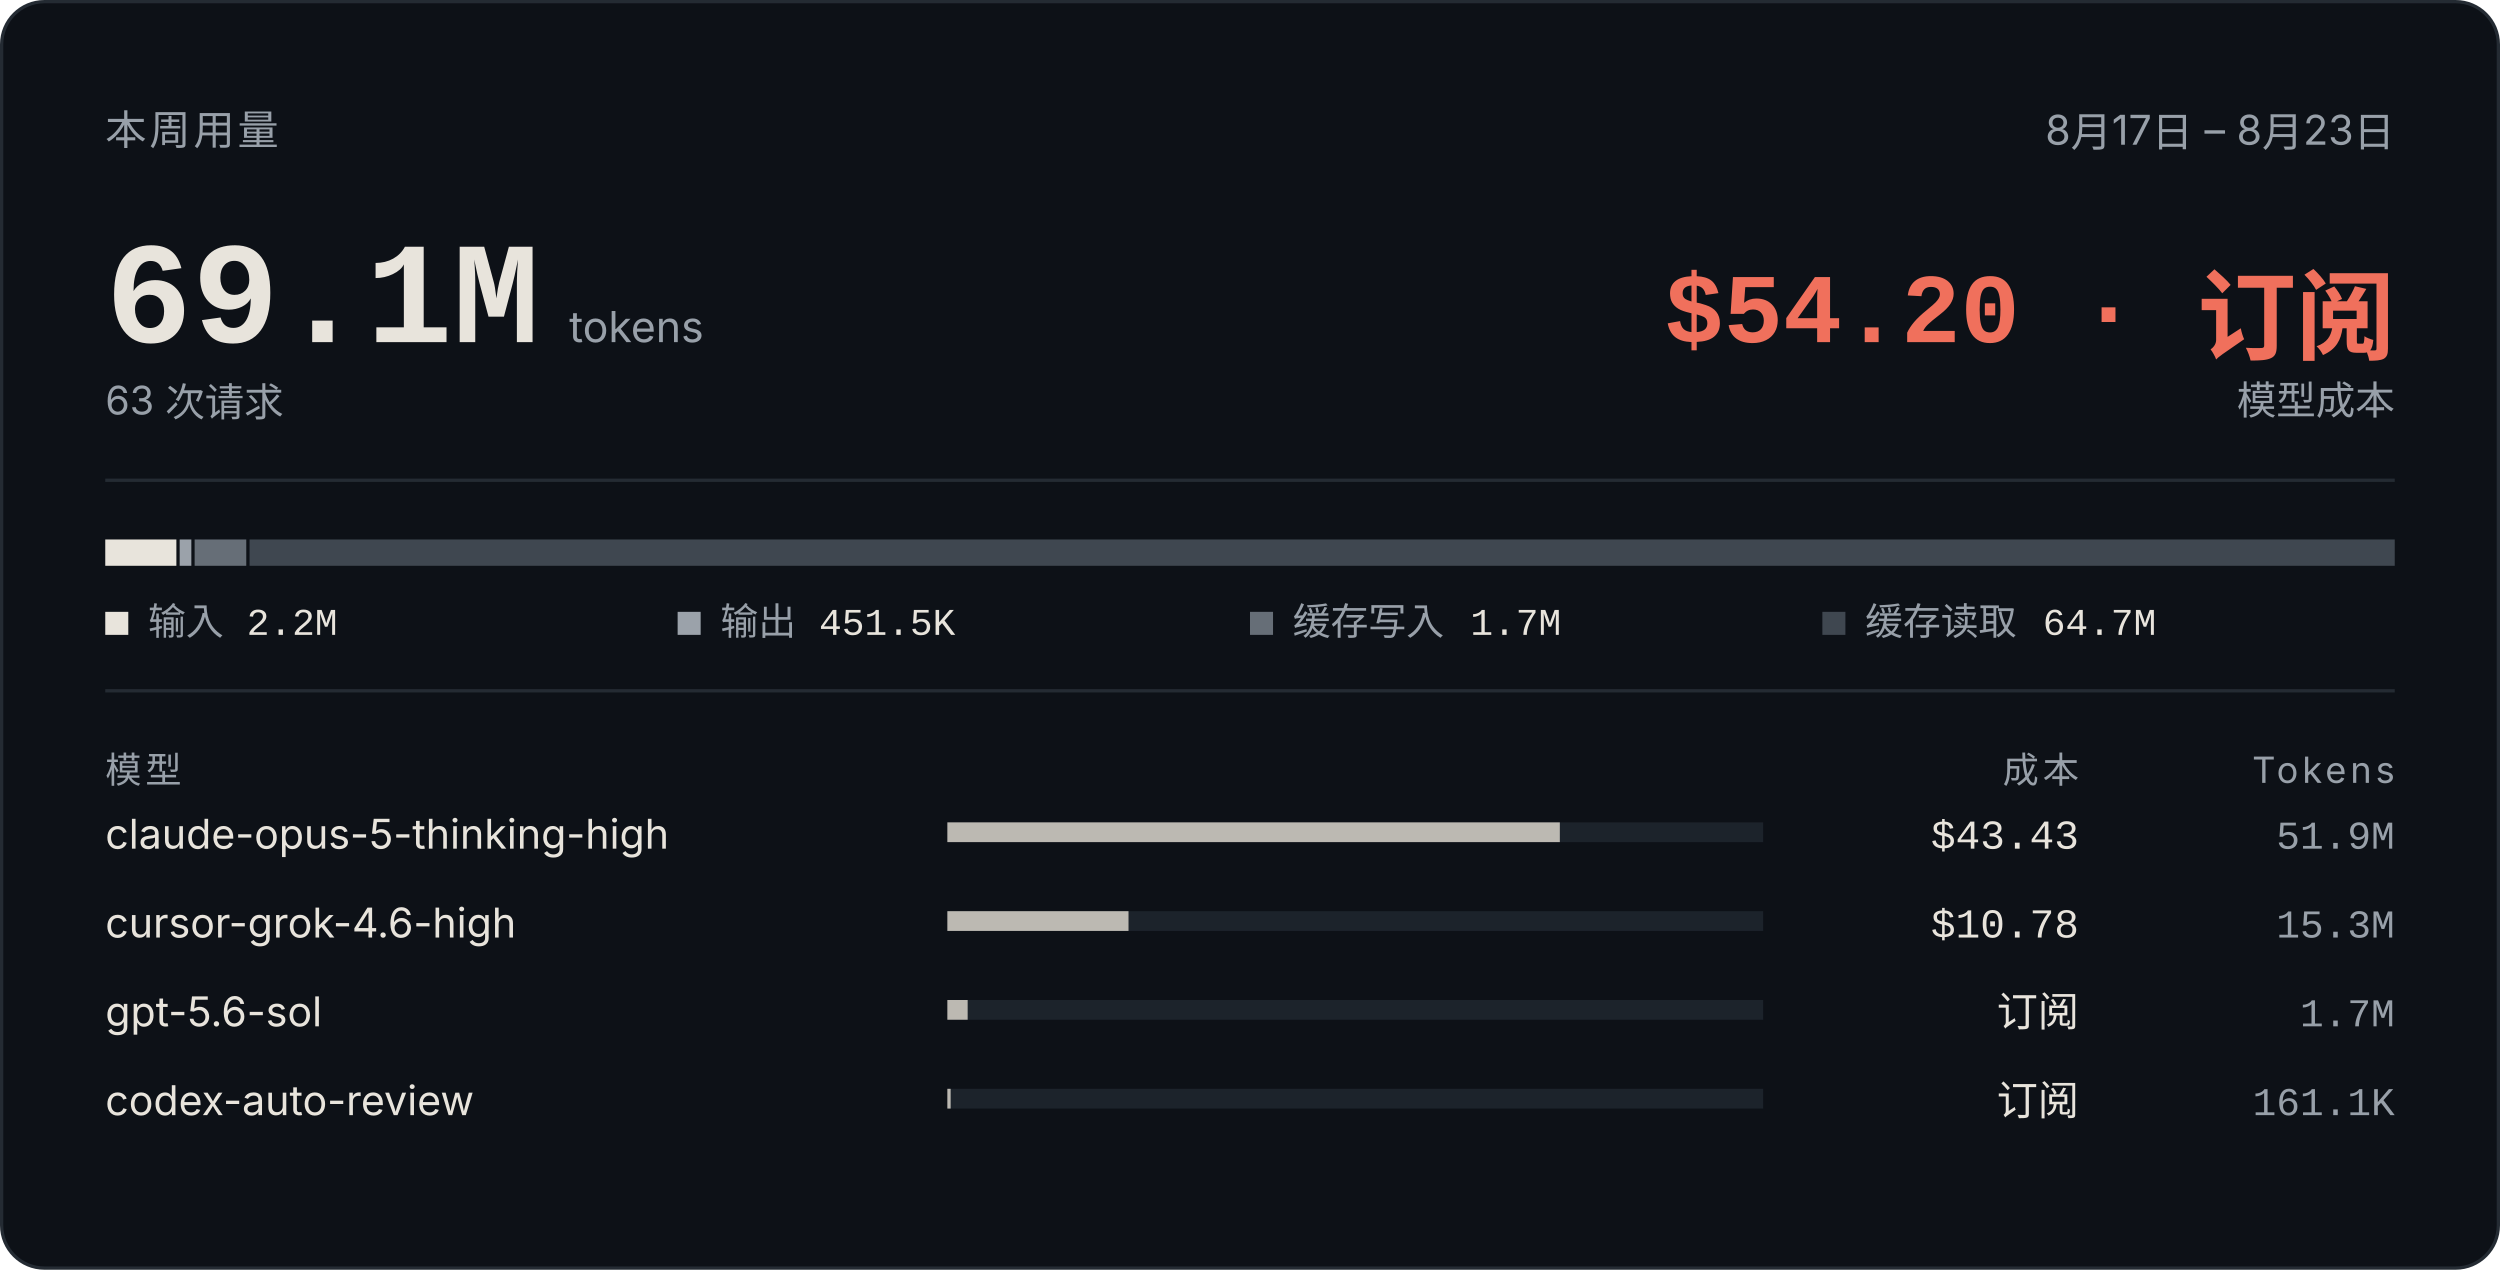
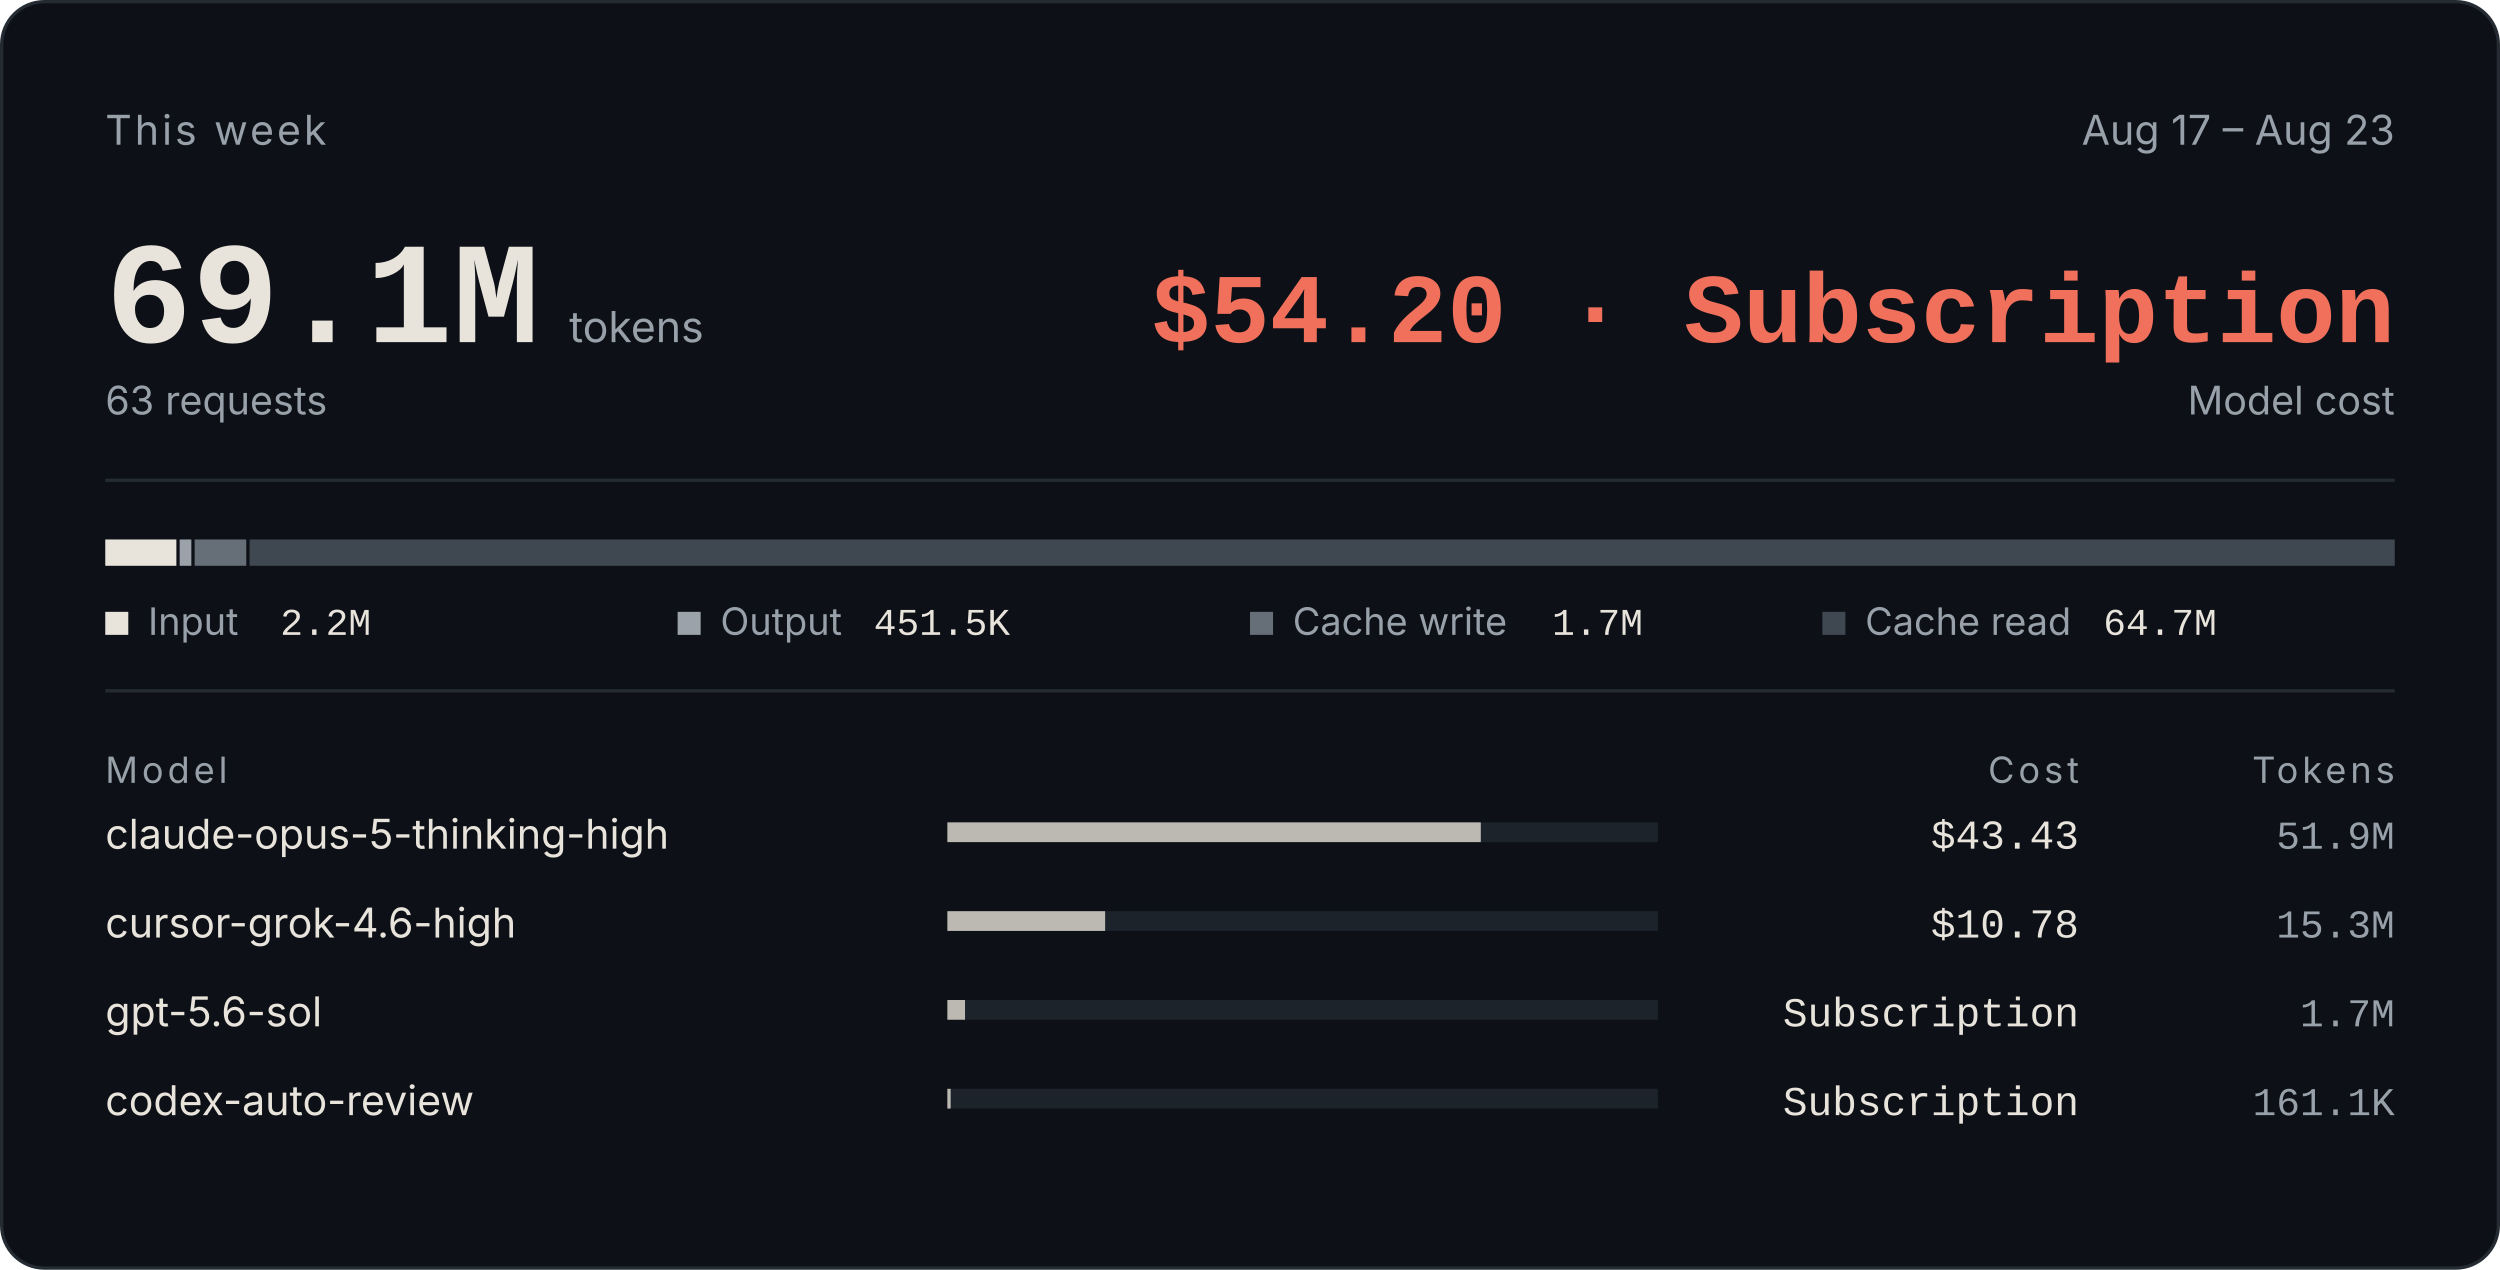
- <svg xmlns="http://www.w3.org/2000/svg" width="100%" height="386" viewBox="0 0 760 386" role="img" aria-label="本周 8月17日 – 8月23日：69.1M tokens，模型成本 $54.20 · 订阅">
+ <svg xmlns="http://www.w3.org/2000/svg" width="100%" height="386" viewBox="0 0 760 386" role="img" aria-label="This week Aug 17 – Aug 23: 69.1M tokens, model cost $54.20 · Subscription">
  <defs>
    <clipPath id="nameclip">
      <rect x="32" y="0" width="236" height="386" />
    </clipPath>
  </defs>
  <rect x="0.5" y="0.5" width="759" height="385" rx="13" fill="#0D1117" stroke="#242B33" />
-   <text x="32" y="44" font-family="-apple-system,BlinkMacSystemFont,'Segoe UI','PingFang SC','Hiragino Sans GB','Microsoft YaHei',sans-serif" font-size="12.5" fill="#98A0A9" letter-spacing="0.9">本周用量</text>
-   <text x="728" y="44" font-family="-apple-system,BlinkMacSystemFont,'Segoe UI','PingFang SC','Hiragino Sans GB','Microsoft YaHei',sans-serif" font-size="12.5" fill="#98A0A9" text-anchor="end">8月17日 – 8月23日</text>
+   <text x="32" y="44" font-family="-apple-system,BlinkMacSystemFont,'Segoe UI','PingFang SC','Hiragino Sans GB','Microsoft YaHei',sans-serif" font-size="12.5" fill="#98A0A9" letter-spacing="0.9">This week</text>
+   <text x="728" y="44" font-family="-apple-system,BlinkMacSystemFont,'Segoe UI','PingFang SC','Hiragino Sans GB','Microsoft YaHei',sans-serif" font-size="12.5" fill="#98A0A9" text-anchor="end">Aug 17 – Aug 23</text>
  <text x="32" y="104" font-family="ui-monospace,SFMono-Regular,'SF Mono',Menlo,Consolas,'Liberation Mono',monospace" font-size="44" fill="#E8E4DC" font-weight="600">69.1M<tspan font-family="-apple-system,BlinkMacSystemFont,'Segoe UI','PingFang SC','Hiragino Sans GB','Microsoft YaHei',sans-serif" font-size="13" fill="#98A0A9" font-weight="400" dx="9">tokens</tspan>
  </text>
-   <text x="32" y="126" font-family="-apple-system,BlinkMacSystemFont,'Segoe UI','PingFang SC','Hiragino Sans GB','Microsoft YaHei',sans-serif" font-size="12" fill="#98A0A9">63 次请求</text>
-   <text x="728" y="104" font-family="ui-monospace,SFMono-Regular,'SF Mono',Menlo,Consolas,'Liberation Mono',monospace" font-size="30" fill="#F0705C" font-weight="600" text-anchor="end">$54.20 · 订阅</text>
-   <text x="728" y="126" font-family="-apple-system,BlinkMacSystemFont,'Segoe UI','PingFang SC','Hiragino Sans GB','Microsoft YaHei',sans-serif" font-size="12" fill="#98A0A9" text-anchor="end">模型成本</text>
+   <text x="32" y="126" font-family="-apple-system,BlinkMacSystemFont,'Segoe UI','PingFang SC','Hiragino Sans GB','Microsoft YaHei',sans-serif" font-size="12" fill="#98A0A9">63 requests</text>
+   <text x="728" y="104" font-family="ui-monospace,SFMono-Regular,'SF Mono',Menlo,Consolas,'Liberation Mono',monospace" font-size="30" fill="#F0705C" font-weight="600" text-anchor="end">$54.20 · Subscription</text>
+   <text x="728" y="126" font-family="-apple-system,BlinkMacSystemFont,'Segoe UI','PingFang SC','Hiragino Sans GB','Microsoft YaHei',sans-serif" font-size="12" fill="#98A0A9" text-anchor="end">Model cost</text>
  <line x1="32" y1="146" x2="728" y2="146" stroke="#242B33" stroke-width="1" />
  <rect x="32" y="164" width="21.618" height="8" fill="#E8E4DC" />
  <rect x="54.618" y="164" width="3.55" height="8" fill="#9BA2AA" />
  <rect x="59.167" y="164" width="15.697" height="8" fill="#666E77" />
  <rect x="75.864" y="164" width="652.136" height="8" fill="#3F4750" />
  <rect x="32" y="186" width="7" height="7" fill="#E8E4DC" />
-   <text x="45" y="193" font-family="-apple-system,BlinkMacSystemFont,'Segoe UI','PingFang SC','Hiragino Sans GB','Microsoft YaHei',sans-serif" font-size="11.5" fill="#98A0A9">输入</text>
-   <text x="75" y="193" font-family="ui-monospace,SFMono-Regular,'SF Mono',Menlo,Consolas,'Liberation Mono',monospace" font-size="11.5" fill="#E8E4DC">2.2M</text>
+   <text x="45" y="193" font-family="-apple-system,BlinkMacSystemFont,'Segoe UI','PingFang SC','Hiragino Sans GB','Microsoft YaHei',sans-serif" font-size="11.5" fill="#98A0A9">Input</text>
+   <text x="85.2" y="193" font-family="ui-monospace,SFMono-Regular,'SF Mono',Menlo,Consolas,'Liberation Mono',monospace" font-size="11.5" fill="#E8E4DC">2.2M</text>
  <rect x="206" y="186" width="7" height="7" fill="#9BA2AA" />
-   <text x="219" y="193" font-family="-apple-system,BlinkMacSystemFont,'Segoe UI','PingFang SC','Hiragino Sans GB','Microsoft YaHei',sans-serif" font-size="11.5" fill="#98A0A9">输出</text>
-   <text x="249" y="193" font-family="ui-monospace,SFMono-Regular,'SF Mono',Menlo,Consolas,'Liberation Mono',monospace" font-size="11.5" fill="#E8E4DC">451.5K</text>
+   <text x="219" y="193" font-family="-apple-system,BlinkMacSystemFont,'Segoe UI','PingFang SC','Hiragino Sans GB','Microsoft YaHei',sans-serif" font-size="11.5" fill="#98A0A9">Output</text>
+   <text x="265.64" y="193" font-family="ui-monospace,SFMono-Regular,'SF Mono',Menlo,Consolas,'Liberation Mono',monospace" font-size="11.5" fill="#E8E4DC">451.5K</text>
  <rect x="380" y="186" width="7" height="7" fill="#666E77" />
-   <text x="393" y="193" font-family="-apple-system,BlinkMacSystemFont,'Segoe UI','PingFang SC','Hiragino Sans GB','Microsoft YaHei',sans-serif" font-size="11.5" fill="#98A0A9">缓存写入</text>
-   <text x="447" y="193" font-family="ui-monospace,SFMono-Regular,'SF Mono',Menlo,Consolas,'Liberation Mono',monospace" font-size="11.5" fill="#E8E4DC">1.7M</text>
+   <text x="393" y="193" font-family="-apple-system,BlinkMacSystemFont,'Segoe UI','PingFang SC','Hiragino Sans GB','Microsoft YaHei',sans-serif" font-size="11.5" fill="#98A0A9">Cache write</text>
+   <text x="471.84" y="193" font-family="ui-monospace,SFMono-Regular,'SF Mono',Menlo,Consolas,'Liberation Mono',monospace" font-size="11.5" fill="#E8E4DC">1.7M</text>
  <rect x="554" y="186" width="7" height="7" fill="#3F4750" />
-   <text x="567" y="193" font-family="-apple-system,BlinkMacSystemFont,'Segoe UI','PingFang SC','Hiragino Sans GB','Microsoft YaHei',sans-serif" font-size="11.5" fill="#98A0A9">缓存读取</text>
-   <text x="621" y="193" font-family="ui-monospace,SFMono-Regular,'SF Mono',Menlo,Consolas,'Liberation Mono',monospace" font-size="11.5" fill="#E8E4DC">64.7M</text>
+   <text x="567" y="193" font-family="-apple-system,BlinkMacSystemFont,'Segoe UI','PingFang SC','Hiragino Sans GB','Microsoft YaHei',sans-serif" font-size="11.5" fill="#98A0A9">Cache read</text>
+   <text x="639.4" y="193" font-family="ui-monospace,SFMono-Regular,'SF Mono',Menlo,Consolas,'Liberation Mono',monospace" font-size="11.5" fill="#E8E4DC">64.7M</text>
  <line x1="32" y1="210" x2="728" y2="210" stroke="#242B33" stroke-width="1" />
-   <text x="32" y="238" font-family="-apple-system,BlinkMacSystemFont,'Segoe UI','PingFang SC','Hiragino Sans GB','Microsoft YaHei',sans-serif" font-size="11" fill="#98A0A9" letter-spacing="1.2">模型</text>
-   <text x="632" y="238" font-family="-apple-system,BlinkMacSystemFont,'Segoe UI','PingFang SC','Hiragino Sans GB','Microsoft YaHei',sans-serif" font-size="11" fill="#98A0A9" text-anchor="end" letter-spacing="1.2">成本</text>
+   <text x="32" y="238" font-family="-apple-system,BlinkMacSystemFont,'Segoe UI','PingFang SC','Hiragino Sans GB','Microsoft YaHei',sans-serif" font-size="11" fill="#98A0A9" letter-spacing="1.2">Model</text>
+   <text x="632" y="238" font-family="-apple-system,BlinkMacSystemFont,'Segoe UI','PingFang SC','Hiragino Sans GB','Microsoft YaHei',sans-serif" font-size="11" fill="#98A0A9" text-anchor="end" letter-spacing="1.2">Cost</text>
  <text x="728" y="238" font-family="-apple-system,BlinkMacSystemFont,'Segoe UI','PingFang SC','Hiragino Sans GB','Microsoft YaHei',sans-serif" font-size="11" fill="#98A0A9" text-anchor="end" letter-spacing="1.2">Tokens</text>
  <text x="32" y="258" font-family="-apple-system,BlinkMacSystemFont,'Segoe UI','PingFang SC','Hiragino Sans GB','Microsoft YaHei',sans-serif" font-size="12.5" fill="#E8E4DC" clip-path="url(#nameclip)">claude-opus-5-thinking-high</text>
-   <rect x="288" y="250" width="248" height="6" fill="#1C232B" />
-   <rect x="288" y="250" width="186.188" height="6" fill="#D8D3CA" fill-opacity="0.85" />
+   <rect x="288" y="250" width="216" height="6" fill="#1C232B" />
+   <rect x="288" y="250" width="162.164" height="6" fill="#D8D3CA" fill-opacity="0.85" />
  <text x="632" y="258" font-family="ui-monospace,SFMono-Regular,'SF Mono',Menlo,Consolas,'Liberation Mono',monospace" font-size="12.5" fill="#E8E4DC" text-anchor="end">$43.43</text>
  <text x="728" y="258" font-family="ui-monospace,SFMono-Regular,'SF Mono',Menlo,Consolas,'Liberation Mono',monospace" font-size="12" fill="#98A0A9" text-anchor="end">51.9M</text>
  <text x="32" y="285" font-family="-apple-system,BlinkMacSystemFont,'Segoe UI','PingFang SC','Hiragino Sans GB','Microsoft YaHei',sans-serif" font-size="12.5" fill="#E8E4DC" clip-path="url(#nameclip)">cursor-grok-4.6-high</text>
-   <rect x="288" y="277" width="248" height="6" fill="#1C232B" />
-   <rect x="288" y="277" width="55.067" height="6" fill="#D8D3CA" fill-opacity="0.85" />
+   <rect x="288" y="277" width="216" height="6" fill="#1C232B" />
+   <rect x="288" y="277" width="47.962" height="6" fill="#D8D3CA" fill-opacity="0.85" />
  <text x="632" y="285" font-family="ui-monospace,SFMono-Regular,'SF Mono',Menlo,Consolas,'Liberation Mono',monospace" font-size="12.5" fill="#E8E4DC" text-anchor="end">$10.78</text>
  <text x="728" y="285" font-family="ui-monospace,SFMono-Regular,'SF Mono',Menlo,Consolas,'Liberation Mono',monospace" font-size="12" fill="#98A0A9" text-anchor="end">15.3M</text>
  <text x="32" y="312" font-family="-apple-system,BlinkMacSystemFont,'Segoe UI','PingFang SC','Hiragino Sans GB','Microsoft YaHei',sans-serif" font-size="12.5" fill="#E8E4DC" clip-path="url(#nameclip)">gpt-5.6-sol</text>
-   <rect x="288" y="304" width="248" height="6" fill="#1C232B" />
-   <rect x="288" y="304" width="6.166" height="6" fill="#D8D3CA" fill-opacity="0.85" />
-   <text x="632" y="312" font-family="ui-monospace,SFMono-Regular,'SF Mono',Menlo,Consolas,'Liberation Mono',monospace" font-size="12.5" fill="#E8E4DC" text-anchor="end">订阅</text>
+   <rect x="288" y="304" width="216" height="6" fill="#1C232B" />
+   <rect x="288" y="304" width="5.37" height="6" fill="#D8D3CA" fill-opacity="0.85" />
+   <text x="632" y="312" font-family="ui-monospace,SFMono-Regular,'SF Mono',Menlo,Consolas,'Liberation Mono',monospace" font-size="12.5" fill="#E8E4DC" text-anchor="end">Subscription</text>
  <text x="728" y="312" font-family="ui-monospace,SFMono-Regular,'SF Mono',Menlo,Consolas,'Liberation Mono',monospace" font-size="12" fill="#98A0A9" text-anchor="end">1.7M</text>
  <text x="32" y="339" font-family="-apple-system,BlinkMacSystemFont,'Segoe UI','PingFang SC','Hiragino Sans GB','Microsoft YaHei',sans-serif" font-size="12.5" fill="#E8E4DC" clip-path="url(#nameclip)">codex-auto-review</text>
-   <rect x="288" y="331" width="248" height="6" fill="#1C232B" />
+   <rect x="288" y="331" width="216" height="6" fill="#1C232B" />
  <rect x="288" y="331" width="1" height="6" fill="#D8D3CA" fill-opacity="0.85" />
-   <text x="632" y="339" font-family="ui-monospace,SFMono-Regular,'SF Mono',Menlo,Consolas,'Liberation Mono',monospace" font-size="12.5" fill="#E8E4DC" text-anchor="end">订阅</text>
+   <text x="632" y="339" font-family="ui-monospace,SFMono-Regular,'SF Mono',Menlo,Consolas,'Liberation Mono',monospace" font-size="12.5" fill="#E8E4DC" text-anchor="end">Subscription</text>
  <text x="728" y="339" font-family="ui-monospace,SFMono-Regular,'SF Mono',Menlo,Consolas,'Liberation Mono',monospace" font-size="12" fill="#98A0A9" text-anchor="end">161.1K</text>
</svg>
